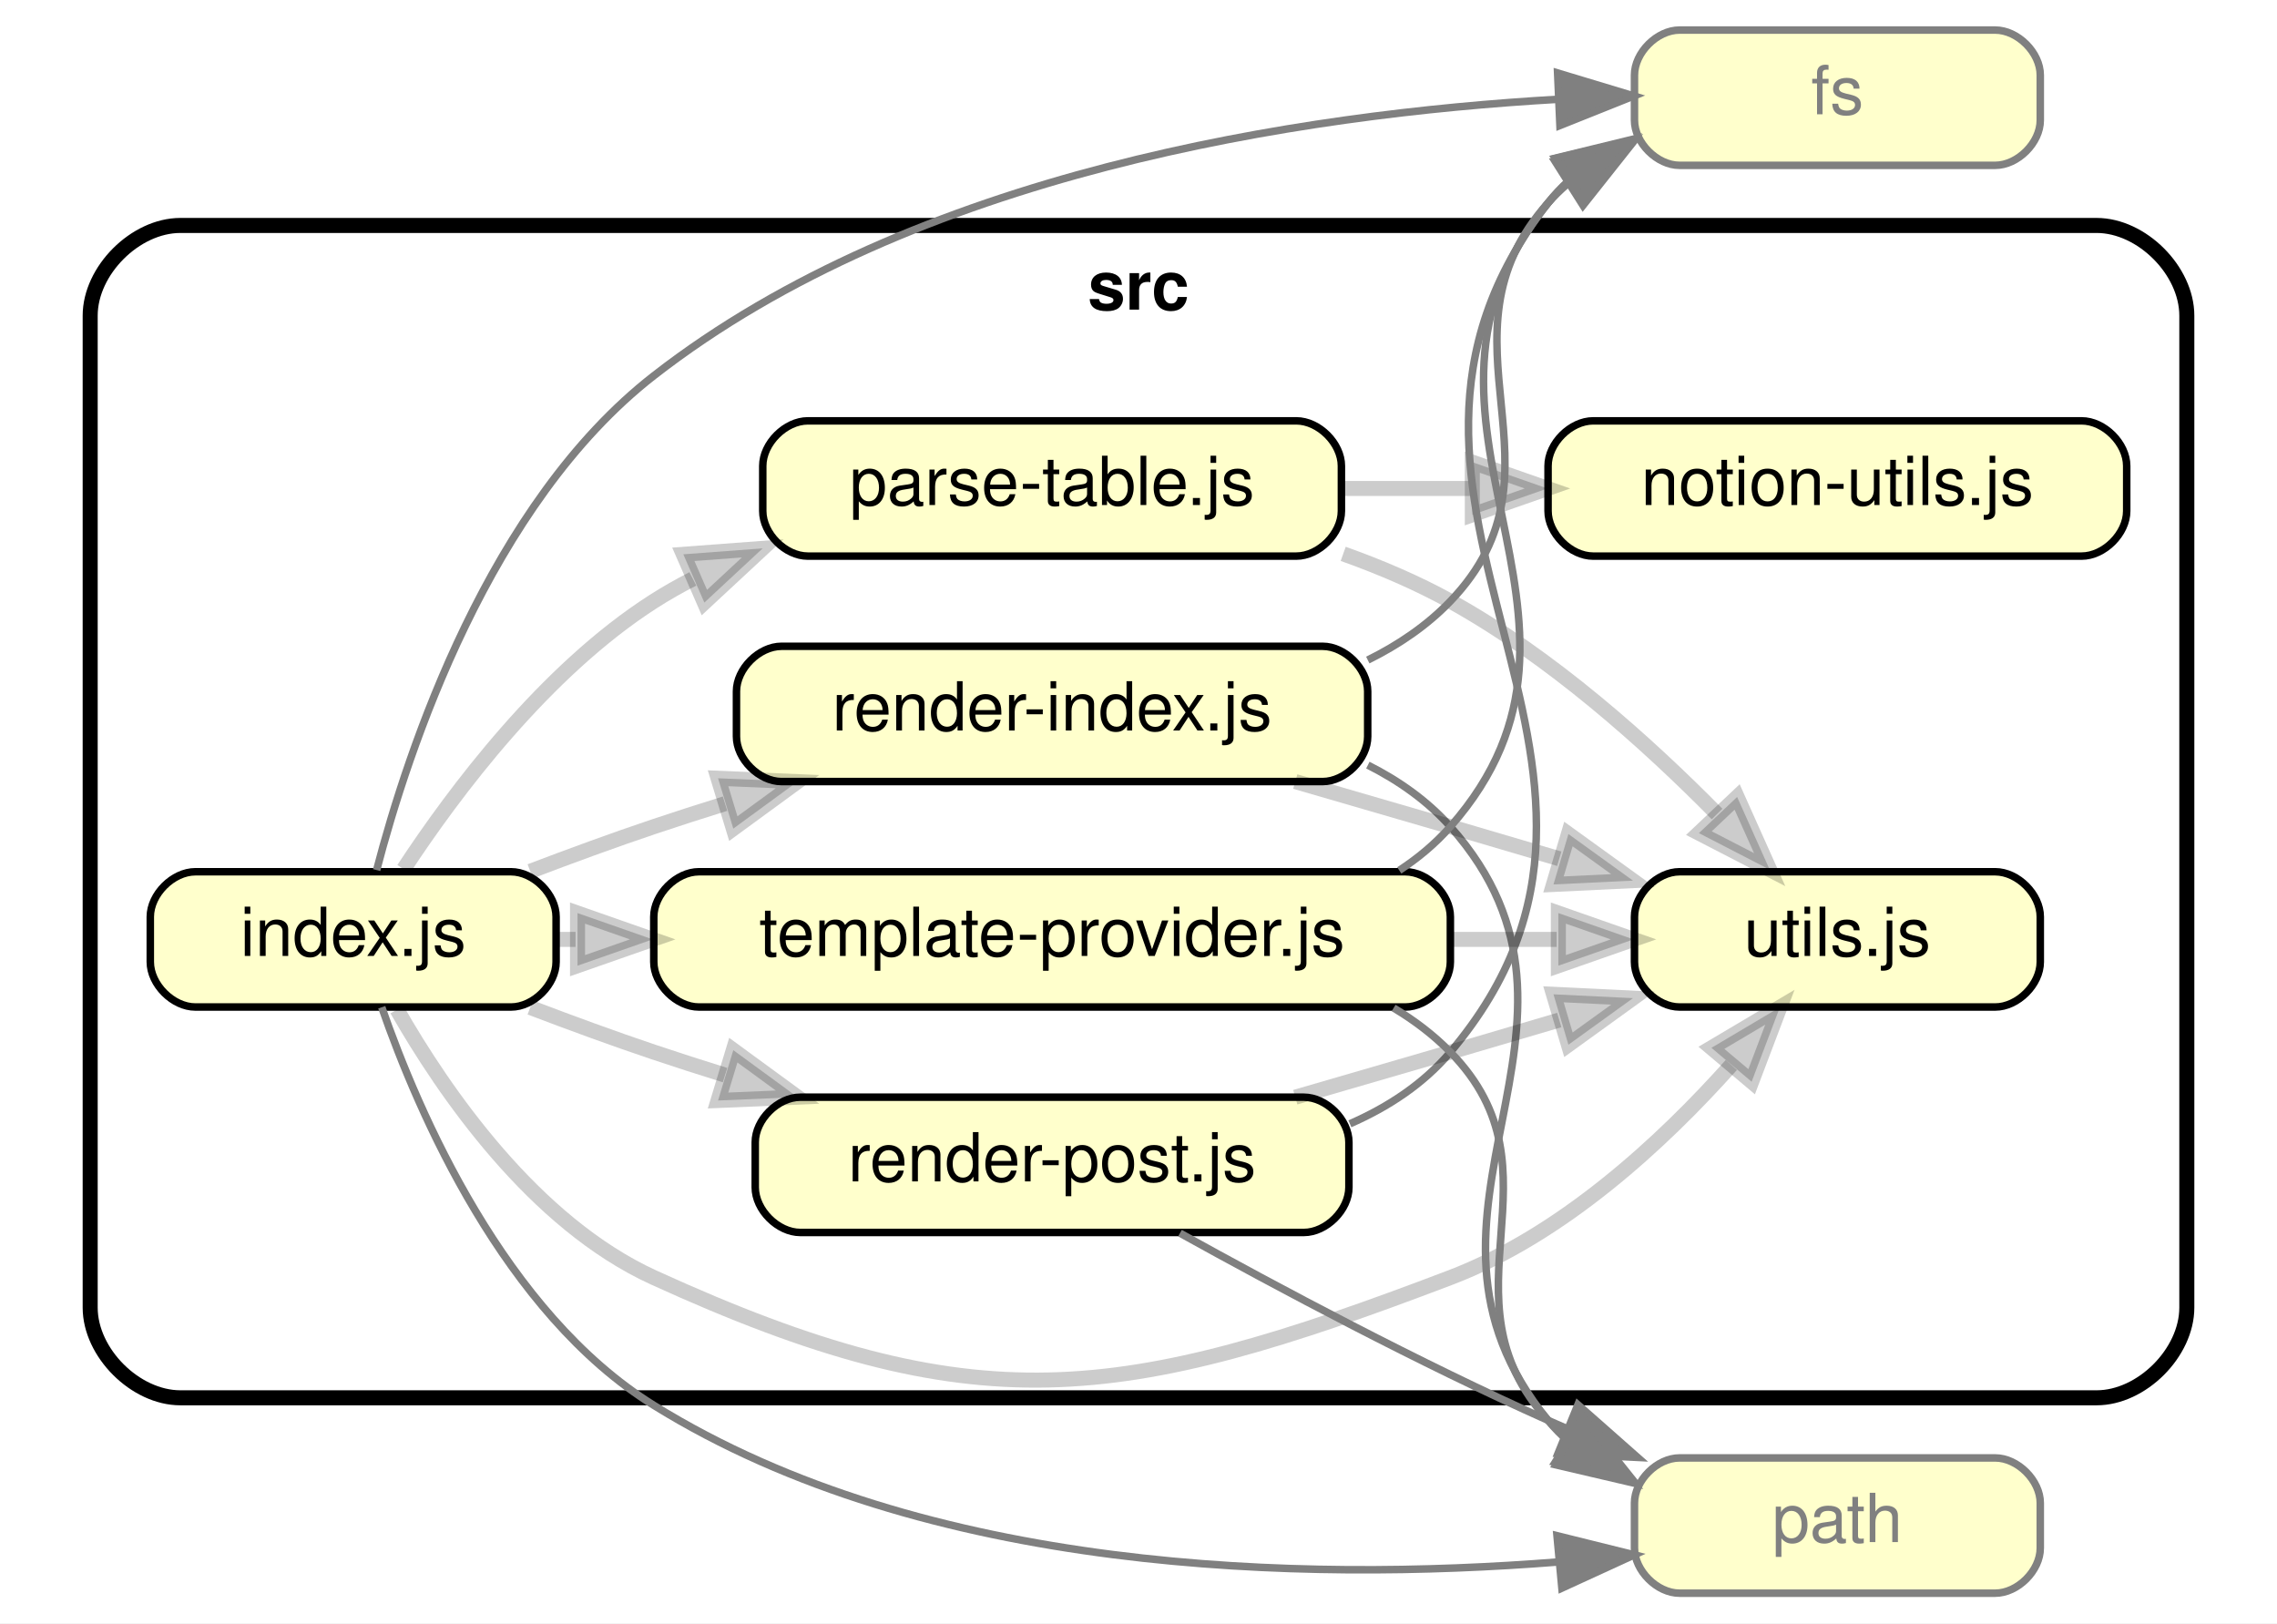
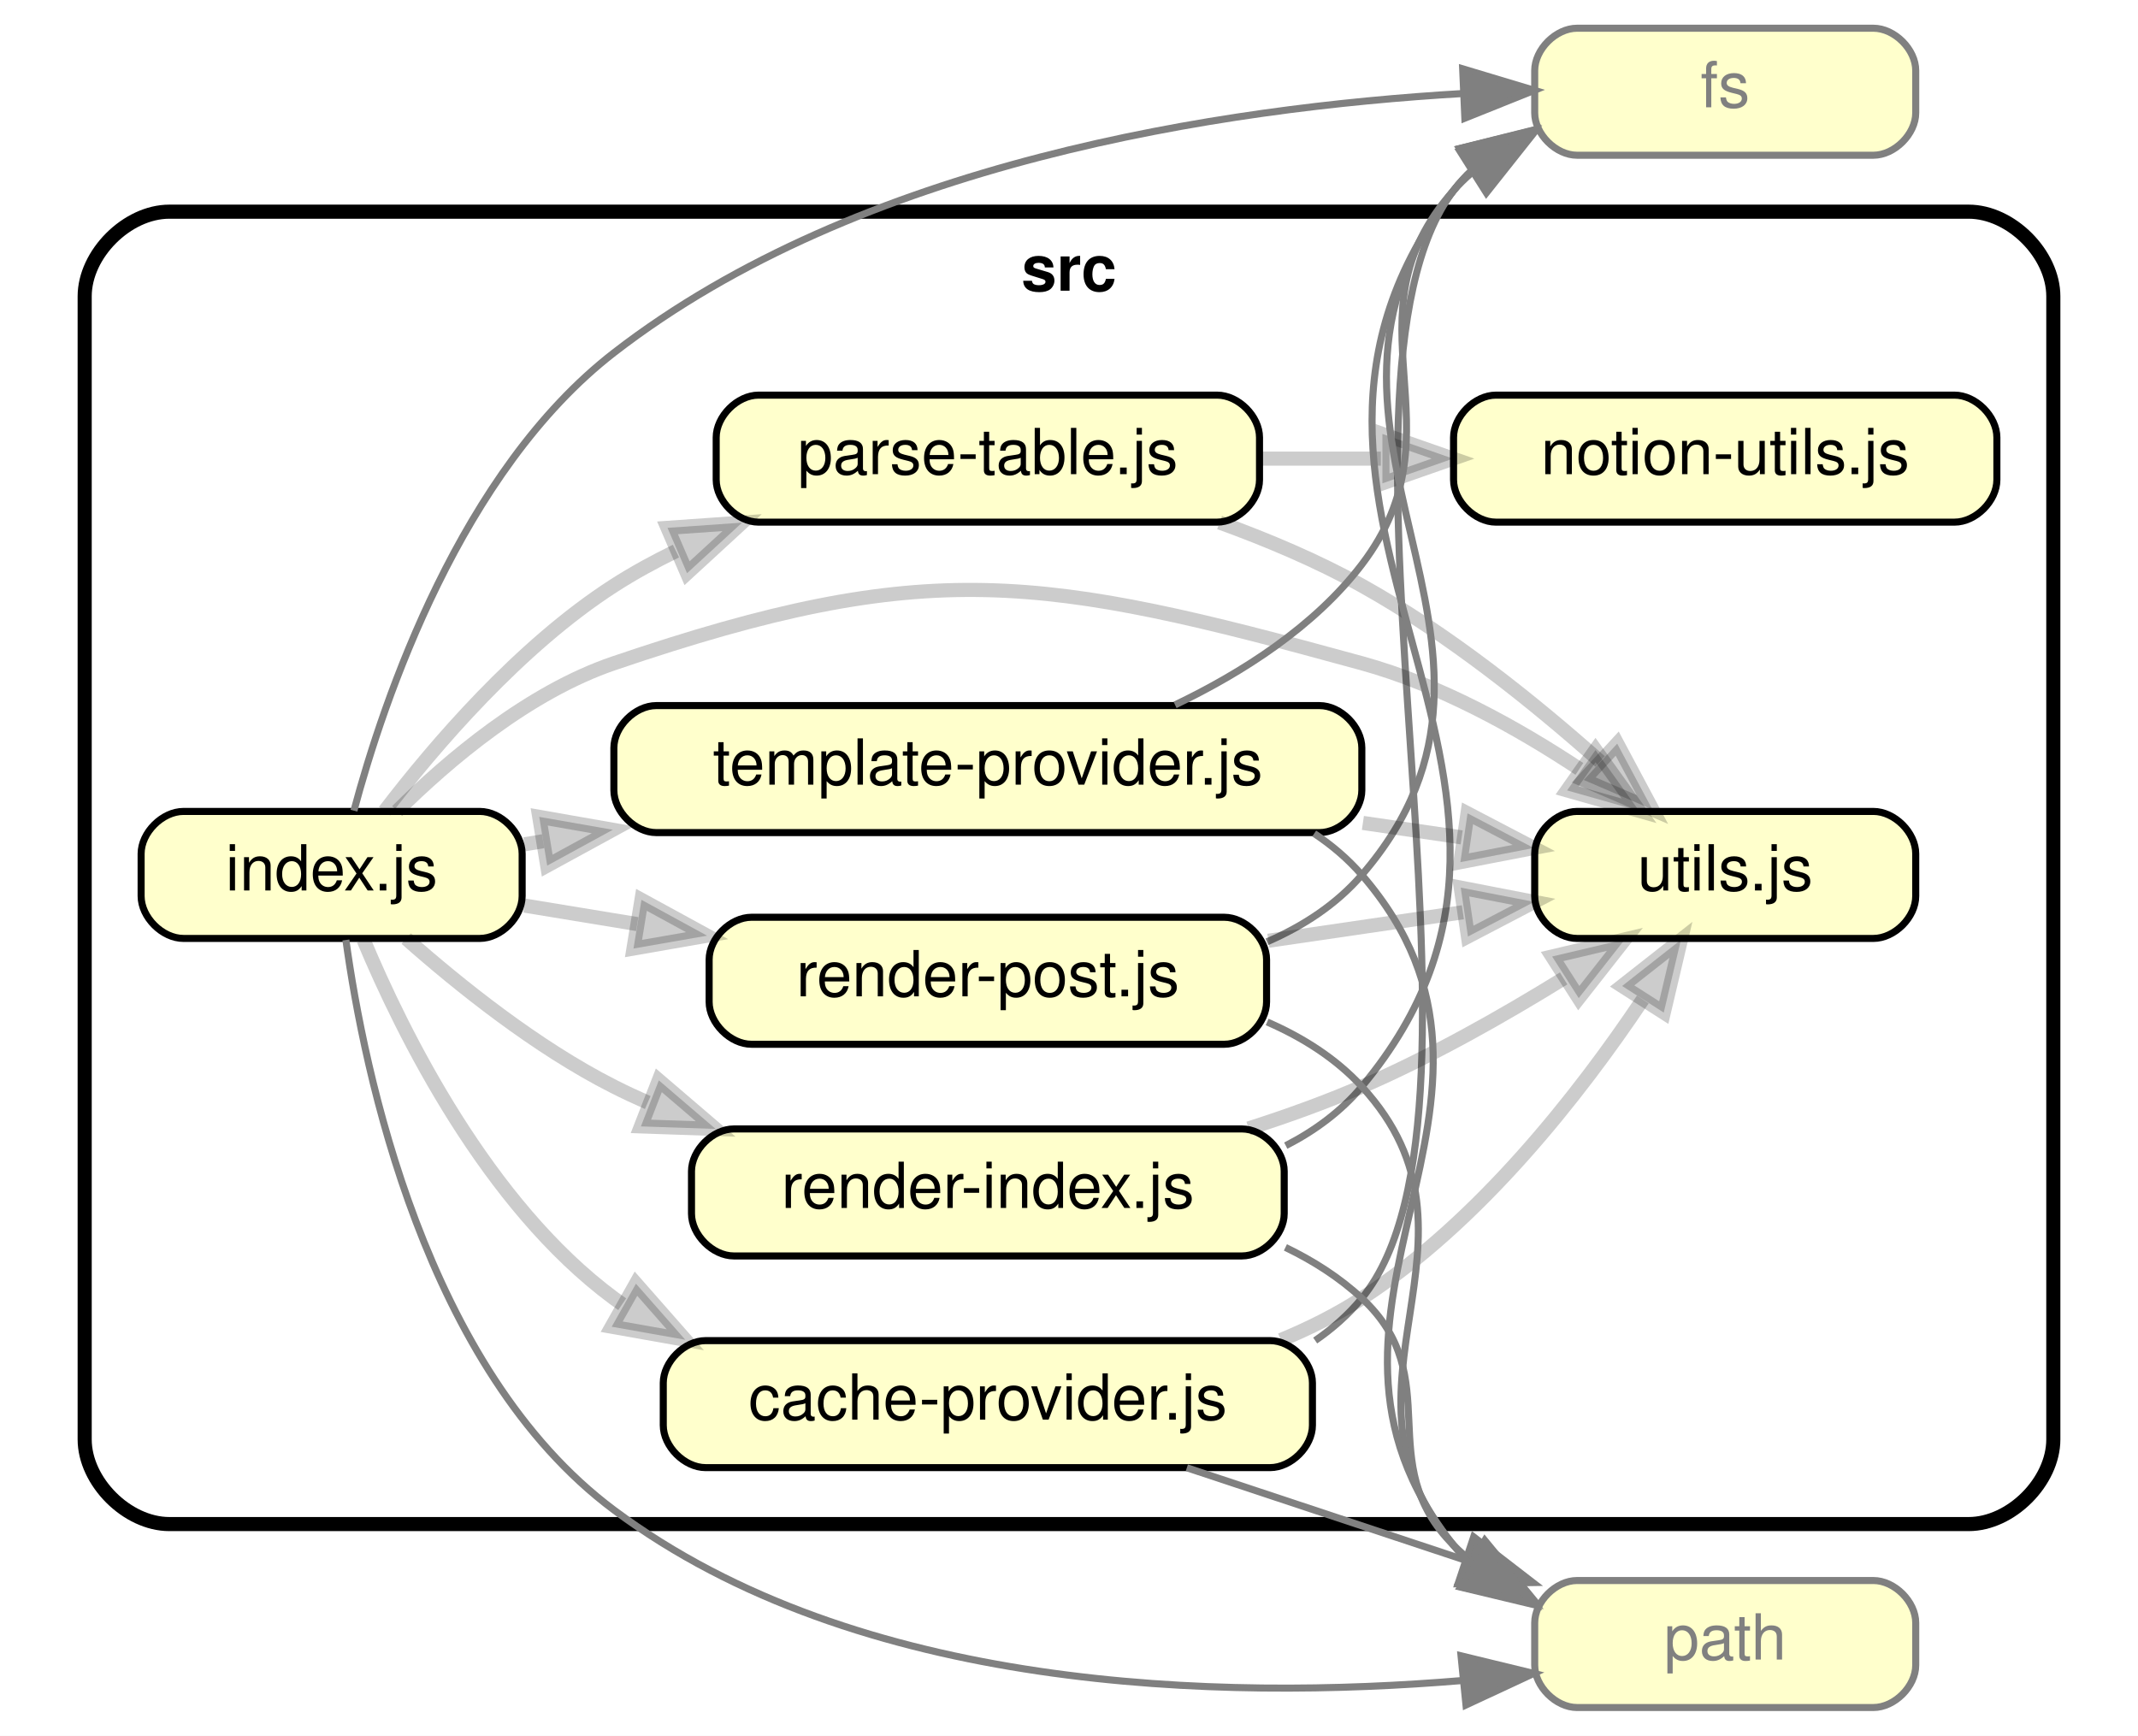
- <svg xmlns="http://www.w3.org/2000/svg" xmlns:xlink="http://www.w3.org/1999/xlink" width="303pt" height="216pt" viewBox="0.00 0.00 303.00 216.00">
-   <g id="graph0" class="graph" transform="scale(1 1) rotate(0) translate(4 212)">
-     <polygon fill="white" stroke="transparent" points="-4,4 -4,-212 299,-212 299,4 -4,4" />
+ <svg xmlns="http://www.w3.org/2000/svg" xmlns:xlink="http://www.w3.org/1999/xlink" width="303pt" height="246pt" viewBox="0.00 0.00 303.00 246.00">
+   <g id="graph0" class="graph" transform="scale(1 1) rotate(0) translate(4 242)">
+     <polygon fill="white" stroke="transparent" points="-4,4 -4,-242 299,-242 299,4 -4,4" />
    <g id="clust1" class="cluster">
-       <path fill="#ffffff" stroke="black" stroke-width="2" d="M20,-26C20,-26 275,-26 275,-26 281,-26 287,-32 287,-38 287,-38 287,-170 287,-170 287,-176 281,-182 275,-182 275,-182 20,-182 20,-182 14,-182 8,-176 8,-170 8,-170 8,-38 8,-38 8,-32 14,-26 20,-26" />
-       <text text-anchor="middle" x="147.5" y="-170.8" font-family="Helvetica,sans-Serif" font-weight="bold" font-size="9.00">src</text>
+       <path fill="#ffffff" stroke="black" stroke-width="2" d="M20,-26C20,-26 275,-26 275,-26 281,-26 287,-32 287,-38 287,-38 287,-200 287,-200 287,-206 281,-212 275,-212 275,-212 20,-212 20,-212 14,-212 8,-206 8,-200 8,-200 8,-38 8,-38 8,-32 14,-26 20,-26" />
+       <text text-anchor="middle" x="147.5" y="-200.8" font-family="Helvetica,sans-Serif" font-weight="bold" font-size="9.00">src</text>
    </g>
    <g id="node1" class="node">
-       <path fill="#ffffcc" stroke="grey" d="M261.5,-208C261.5,-208 219.5,-208 219.5,-208 216.5,-208 213.5,-205 213.5,-202 213.5,-202 213.5,-196 213.5,-196 213.5,-193 216.5,-190 219.5,-190 219.5,-190 261.5,-190 261.5,-190 264.5,-190 267.5,-193 267.5,-196 267.5,-196 267.5,-202 267.5,-202 267.5,-205 264.5,-208 261.5,-208" />
-       <text text-anchor="middle" x="240.5" y="-196.8" font-family="Helvetica,sans-Serif" font-size="9.00" fill="grey">fs</text>
+       <path fill="#ffffcc" stroke="grey" d="M261.5,-238C261.5,-238 219.5,-238 219.5,-238 216.5,-238 213.5,-235 213.5,-232 213.5,-232 213.5,-226 213.5,-226 213.5,-223 216.5,-220 219.5,-220 219.5,-220 261.5,-220 261.5,-220 264.5,-220 267.5,-223 267.5,-226 267.5,-226 267.5,-232 267.5,-232 267.5,-235 264.5,-238 261.5,-238" />
+       <text text-anchor="middle" x="240.5" y="-226.8" font-family="Helvetica,sans-Serif" font-size="9.00" fill="grey">fs</text>
    </g>
    <g id="node2" class="node">
      <path fill="#ffffcc" stroke="grey" d="M261.5,-18C261.5,-18 219.5,-18 219.5,-18 216.5,-18 213.5,-15 213.5,-12 213.5,-12 213.5,-6 213.5,-6 213.5,-3 216.5,0 219.5,0 219.5,0 261.5,0 261.5,0 264.5,0 267.5,-3 267.5,-6 267.5,-6 267.5,-12 267.5,-12 267.5,-15 264.5,-18 261.5,-18" />
      <text text-anchor="middle" x="240.5" y="-6.8" font-family="Helvetica,sans-Serif" font-size="9.00" fill="grey">path</text>
    </g>
    <g id="node3" class="node">
      <g id="a_node3">
+         <a xlink:href="https://github.com/dragonman225/notablog/tree/master/src/cache-provider.js" xlink:title="cache-provider.js">
+           <path fill="#ffffcc" stroke="black" d="M176,-52C176,-52 96,-52 96,-52 93,-52 90,-49 90,-46 90,-46 90,-40 90,-40 90,-37 93,-34 96,-34 96,-34 176,-34 176,-34 179,-34 182,-37 182,-40 182,-40 182,-46 182,-46 182,-49 179,-52 176,-52" />
+           <text text-anchor="middle" x="136" y="-40.8" font-family="Helvetica,sans-Serif" font-size="9.00">cache-provider.js</text>
+         </a>
+       </g>
+     </g>
+     <g id="edge2" class="edge">
+       <path fill="none" stroke="grey" d="M182.39,-52.01C184.85,-53.7 187.09,-55.67 189,-58 211.18,-85.08 180.87,-187.09 202,-215 202.8,-216.06 203.69,-217.04 204.66,-217.94" />
+       <polygon fill="grey" stroke="grey" points="202.87,-220.96 213.15,-223.53 206.72,-215.11 202.87,-220.96" />
+     </g>
+     <g id="edge3" class="edge">
+       <path fill="none" stroke="grey" d="M164.2,-33.98C176.3,-29.96 190.71,-25.18 203.67,-20.88" />
+       <polygon fill="grey" stroke="grey" points="204.85,-24.18 213.24,-17.71 202.64,-17.54 204.85,-24.18" />
+     </g>
+     <g id="node10" class="node">
+       <g id="a_node10">
+         <a xlink:href="https://github.com/dragonman225/notablog/tree/master/src/utils.js" xlink:title="utils.js">
+           <path fill="#ffffcc" stroke="black" d="M261.5,-127C261.5,-127 219.5,-127 219.5,-127 216.5,-127 213.5,-124 213.5,-121 213.5,-121 213.5,-115 213.5,-115 213.5,-112 216.5,-109 219.5,-109 219.5,-109 261.5,-109 261.5,-109 264.5,-109 267.5,-112 267.5,-115 267.5,-115 267.5,-121 267.5,-121 267.5,-124 264.5,-127 261.5,-127" />
+           <text text-anchor="middle" x="240.5" y="-115.8" font-family="Helvetica,sans-Serif" font-size="9.00">utils.js</text>
+         </a>
+       </g>
+     </g>
+     <g id="edge1" class="edge">
+       <path fill="none" stroke="#000000" stroke-width="2" stroke-opacity="0.2" d="M177.52,-52.08C181.55,-53.74 185.45,-55.7 189,-58 205.7,-68.85 219.8,-86.88 228.82,-100.35" />
+       <polygon fill="#000000" fill-opacity="0.2" stroke="#000000" stroke-width="2" stroke-opacity="0.2" points="225.89,-102.26 234.22,-108.8 231.79,-98.49 225.89,-102.26" />
+     </g>
+     <g id="node4" class="node">
+       <g id="a_node4">
        <a xlink:href="https://github.com/dragonman225/notablog/tree/master/src/index.js" xlink:title="index.js">
-           <path fill="#ffffcc" stroke="black" d="M64,-96C64,-96 22,-96 22,-96 19,-96 16,-93 16,-90 16,-90 16,-84 16,-84 16,-81 19,-78 22,-78 22,-78 64,-78 64,-78 67,-78 70,-81 70,-84 70,-84 70,-90 70,-90 70,-93 67,-96 64,-96" />
-           <text text-anchor="middle" x="43" y="-84.8" font-family="Helvetica,sans-Serif" font-size="9.00">index.js</text>
+           <path fill="#ffffcc" stroke="black" d="M64,-127C64,-127 22,-127 22,-127 19,-127 16,-124 16,-121 16,-121 16,-115 16,-115 16,-112 19,-109 22,-109 22,-109 64,-109 64,-109 67,-109 70,-112 70,-115 70,-115 70,-121 70,-121 70,-124 67,-127 64,-127" />
+           <text text-anchor="middle" x="43" y="-115.8" font-family="Helvetica,sans-Serif" font-size="9.00">index.js</text>
+         </a>
+       </g>
+     </g>
+     <g id="edge10" class="edge">
+       <path fill="none" stroke="grey" d="M46.16,-127.1C50.38,-142.87 61.3,-175.19 83,-192 117.81,-218.96 169.11,-226.74 203.39,-228.75" />
+       <polygon fill="grey" stroke="grey" points="203.29,-232.25 213.44,-229.2 203.6,-225.25 203.29,-232.25" />
+     </g>
+     <g id="edge11" class="edge">
+       <path fill="none" stroke="grey" d="M45.02,-108.78C47.6,-90.12 56.26,-47.97 83,-28 117.58,-2.18 168.94,-0.96 203.29,-3.83" />
+       <polygon fill="grey" stroke="grey" points="203.06,-7.33 213.36,-4.83 203.76,-0.36 203.06,-7.33" />
+     </g>
+     <g id="edge4" class="edge">
+       <path fill="none" stroke="#000000" stroke-width="2" stroke-opacity="0.2" d="M47.52,-108.8C53.05,-95.57 65.03,-71.31 83,-58 83.39,-57.71 83.78,-57.43 84.18,-57.16" />
+       <polygon fill="#000000" fill-opacity="0.2" stroke="#000000" stroke-width="2" stroke-opacity="0.2" points="86.13,-60.07 93.12,-52.12 82.69,-53.97 86.13,-60.07" />
+     </g>
+     <g id="node6" class="node">
+       <g id="a_node6">
+         <a xlink:href="https://github.com/dragonman225/notablog/tree/master/src/parse-table.js" xlink:title="parse-table.js">
+           <path fill="#ffffcc" stroke="black" d="M168.5,-186C168.5,-186 103.5,-186 103.5,-186 100.5,-186 97.5,-183 97.5,-180 97.5,-180 97.5,-174 97.5,-174 97.5,-171 100.5,-168 103.5,-168 103.5,-168 168.5,-168 168.5,-168 171.5,-168 174.5,-171 174.5,-174 174.5,-174 174.5,-180 174.5,-180 174.5,-183 171.5,-186 168.5,-186" />
+           <text text-anchor="middle" x="136" y="-174.8" font-family="Helvetica,sans-Serif" font-size="9.00">parse-table.js</text>
+         </a>
+       </g>
+     </g>
+     <g id="edge5" class="edge">
+       <path fill="none" stroke="#000000" stroke-width="2" stroke-opacity="0.2" d="M50.5,-127.04C57.55,-136.26 69.62,-150.39 83,-159 85.77,-160.78 88.74,-162.41 91.8,-163.9" />
+       <polygon fill="#000000" fill-opacity="0.2" stroke="#000000" stroke-width="2" stroke-opacity="0.2" points="90.6,-167.19 101.17,-167.93 93.37,-160.76 90.6,-167.19" />
+     </g>
+     <g id="node7" class="node">
+       <g id="a_node7">
+         <a xlink:href="https://github.com/dragonman225/notablog/tree/master/src/render-index.js" xlink:title="render-index.js">
+           <path fill="#ffffcc" stroke="black" d="M172,-82C172,-82 100,-82 100,-82 97,-82 94,-79 94,-76 94,-76 94,-70 94,-70 94,-67 97,-64 100,-64 100,-64 172,-64 172,-64 175,-64 178,-67 178,-70 178,-70 178,-76 178,-76 178,-79 175,-82 172,-82" />
+           <text text-anchor="middle" x="136" y="-70.8" font-family="Helvetica,sans-Serif" font-size="9.00">render-index.js</text>
        </a>
      </g>
    </g>
    <g id="edge6" class="edge">
-       <path fill="none" stroke="grey" d="M46.12,-96.22C50.29,-112.2 61.12,-144.96 83,-162 117.73,-189.05 169.06,-196.82 203.35,-198.79" />
-       <polygon fill="grey" stroke="grey" points="203.27,-202.29 213.41,-199.23 203.58,-195.3 203.27,-202.29" />
+       <path fill="none" stroke="#000000" stroke-width="2" stroke-opacity="0.2" d="M53.56,-108.99C61.06,-102.35 72.02,-93.55 83,-88 84.56,-87.21 86.16,-86.46 87.8,-85.74" />
+       <polygon fill="#000000" fill-opacity="0.2" stroke="#000000" stroke-width="2" stroke-opacity="0.2" points="89.37,-88.89 97.42,-82 86.83,-82.36 89.37,-88.89" />
    </g>
-     <g id="edge7" class="edge">
-       <path fill="none" stroke="grey" d="M46.8,-77.97C51.67,-63.97 63.12,-37.34 83,-25 119.22,-2.51 169.46,-1.5 203.15,-4.14" />
-       <polygon fill="grey" stroke="grey" points="203.19,-7.65 213.47,-5.1 203.84,-0.68 203.19,-7.65" />
-     </g>
-     <g id="node5" class="node">
-       <g id="a_node5">
-         <a xlink:href="https://github.com/dragonman225/notablog/tree/master/src/parse-table.js" xlink:title="parse-table.js">
-           <path fill="#ffffcc" stroke="black" d="M168.5,-156C168.5,-156 103.5,-156 103.5,-156 100.5,-156 97.5,-153 97.5,-150 97.5,-150 97.5,-144 97.5,-144 97.5,-141 100.5,-138 103.5,-138 103.5,-138 168.5,-138 168.5,-138 171.5,-138 174.5,-141 174.5,-144 174.5,-144 174.5,-150 174.5,-150 174.5,-153 171.5,-156 168.5,-156" />
-           <text text-anchor="middle" x="136" y="-144.8" font-family="Helvetica,sans-Serif" font-size="9.00">parse-table.js</text>
+     <g id="node8" class="node">
+       <g id="a_node8">
+         <a xlink:href="https://github.com/dragonman225/notablog/tree/master/src/render-post.js" xlink:title="render-post.js">
+           <path fill="#ffffcc" stroke="black" d="M169.5,-112C169.5,-112 102.5,-112 102.5,-112 99.5,-112 96.5,-109 96.5,-106 96.5,-106 96.5,-100 96.5,-100 96.5,-97 99.5,-94 102.5,-94 102.5,-94 169.5,-94 169.5,-94 172.5,-94 175.5,-97 175.5,-100 175.5,-100 175.5,-106 175.5,-106 175.5,-109 172.5,-112 169.5,-112" />
+           <text text-anchor="middle" x="136" y="-100.8" font-family="Helvetica,sans-Serif" font-size="9.00">render-post.js</text>
        </a>
      </g>
    </g>
-     <g id="edge1" class="edge">
-       <path fill="none" stroke="#000000" stroke-width="2" stroke-opacity="0.2" d="M49.71,-96.35C56.43,-106.58 68.54,-122.76 83,-132 84.66,-133.06 86.4,-134.05 88.2,-134.97" />
-       <polygon fill="#000000" fill-opacity="0.2" stroke="#000000" stroke-width="2" stroke-opacity="0.2" points="86.93,-138.24 97.49,-139.03 89.73,-131.82 86.93,-138.24" />
-     </g>
-     <g id="node6" class="node">
-       <g id="a_node6">
-         <a xlink:href="https://github.com/dragonman225/notablog/tree/master/src/render-index.js" xlink:title="render-index.js">
-           <path fill="#ffffcc" stroke="black" d="M172,-126C172,-126 100,-126 100,-126 97,-126 94,-123 94,-120 94,-120 94,-114 94,-114 94,-111 97,-108 100,-108 100,-108 172,-108 172,-108 175,-108 178,-111 178,-114 178,-114 178,-120 178,-120 178,-123 175,-126 172,-126" />
-           <text text-anchor="middle" x="136" y="-114.8" font-family="Helvetica,sans-Serif" font-size="9.00">render-index.js</text>
-         </a>
-       </g>
-     </g>
-     <g id="edge2" class="edge">
-       <path fill="none" stroke="#000000" stroke-width="2" stroke-opacity="0.2" d="M66.56,-96.06C71.92,-98.1 77.64,-100.2 83,-102 86.07,-103.03 89.26,-104.06 92.48,-105.06" />
-       <polygon fill="#000000" fill-opacity="0.2" stroke="#000000" stroke-width="2" stroke-opacity="0.2" points="91.55,-108.44 102.13,-107.99 93.58,-101.74 91.55,-108.44" />
-     </g>
-     <g id="node7" class="node">
-       <g id="a_node7">
-         <a xlink:href="https://github.com/dragonman225/notablog/tree/master/src/render-post.js" xlink:title="render-post.js">
-           <path fill="#ffffcc" stroke="black" d="M169.5,-66C169.5,-66 102.5,-66 102.5,-66 99.5,-66 96.5,-63 96.5,-60 96.5,-60 96.5,-54 96.5,-54 96.5,-51 99.5,-48 102.5,-48 102.5,-48 169.5,-48 169.5,-48 172.5,-48 175.5,-51 175.5,-54 175.5,-54 175.5,-60 175.5,-60 175.5,-63 172.5,-66 169.5,-66" />
-           <text text-anchor="middle" x="136" y="-54.8" font-family="Helvetica,sans-Serif" font-size="9.00">render-post.js</text>
-         </a>
-       </g>
-     </g>
-     <g id="edge3" class="edge">
-       <path fill="none" stroke="#000000" stroke-width="2" stroke-opacity="0.2" d="M66.56,-77.94C71.92,-75.9 77.64,-73.8 83,-72 86.07,-70.97 89.26,-69.94 92.48,-68.94" />
-       <polygon fill="#000000" fill-opacity="0.2" stroke="#000000" stroke-width="2" stroke-opacity="0.2" points="93.58,-72.26 102.13,-66.01 91.55,-65.56 93.58,-72.26" />
-     </g>
-     <g id="node8" class="node">
-       <g id="a_node8">
-         <a xlink:href="https://github.com/dragonman225/notablog/tree/master/src/template-provider.js" xlink:title="template-provider.js">
-           <path fill="#ffffcc" stroke="black" d="M183,-96C183,-96 89,-96 89,-96 86,-96 83,-93 83,-90 83,-90 83,-84 83,-84 83,-81 86,-78 89,-78 89,-78 183,-78 183,-78 186,-78 189,-81 189,-84 189,-84 189,-90 189,-90 189,-93 186,-96 183,-96" />
-           <text text-anchor="middle" x="136" y="-84.8" font-family="Helvetica,sans-Serif" font-size="9.00">template-provider.js</text>
-         </a>
-       </g>
-     </g>
-     <g id="edge4" class="edge">
-       <path fill="none" stroke="#000000" stroke-width="2" stroke-opacity="0.2" d="M70.32,-87C71.07,-87 71.83,-87 72.59,-87" />
-       <polygon fill="#000000" fill-opacity="0.2" stroke="#000000" stroke-width="2" stroke-opacity="0.2" points="72.85,-90.5 82.85,-87 72.85,-83.5 72.85,-90.5" />
+     <g id="edge7" class="edge">
+       <path fill="none" stroke="#000000" stroke-width="2" stroke-opacity="0.2" d="M70.32,-113.66C75.37,-112.83 80.81,-111.93 86.31,-111.03" />
+       <polygon fill="#000000" fill-opacity="0.2" stroke="#000000" stroke-width="2" stroke-opacity="0.2" points="86.91,-114.47 96.21,-109.39 85.78,-107.57 86.91,-114.47" />
    </g>
    <g id="node9" class="node">
      <g id="a_node9">
-         <a xlink:href="https://github.com/dragonman225/notablog/tree/master/src/utils.js" xlink:title="utils.js">
-           <path fill="#ffffcc" stroke="black" d="M261.5,-96C261.5,-96 219.5,-96 219.5,-96 216.5,-96 213.5,-93 213.5,-90 213.5,-90 213.5,-84 213.5,-84 213.5,-81 216.5,-78 219.5,-78 219.5,-78 261.5,-78 261.5,-78 264.5,-78 267.5,-81 267.5,-84 267.5,-84 267.5,-90 267.5,-90 267.5,-93 264.5,-96 261.5,-96" />
-           <text text-anchor="middle" x="240.5" y="-84.8" font-family="Helvetica,sans-Serif" font-size="9.00">utils.js</text>
-         </a>
-       </g>
-     </g>
-     <g id="edge5" class="edge">
-       <path fill="none" stroke="#000000" stroke-width="2" stroke-opacity="0.2" d="M48.83,-77.65C55.06,-66.75 67.01,-49.3 83,-42 125.85,-22.43 144.97,-25.23 189,-42 203.89,-47.67 217.19,-59.98 226.39,-70.29" />
-       <polygon fill="#000000" fill-opacity="0.2" stroke="#000000" stroke-width="2" stroke-opacity="0.2" points="223.74,-72.57 232.85,-77.97 229.09,-68.06 223.74,-72.57" />
-     </g>
-     <g id="node4" class="node">
-       <g id="a_node4">
-         <a xlink:href="https://github.com/dragonman225/notablog/tree/master/src/notion-utils.js" xlink:title="notion-utils.js">
-           <path fill="#ffffcc" stroke="black" d="M273,-156C273,-156 208,-156 208,-156 205,-156 202,-153 202,-150 202,-150 202,-144 202,-144 202,-141 205,-138 208,-138 208,-138 273,-138 273,-138 276,-138 279,-141 279,-144 279,-144 279,-150 279,-150 279,-153 276,-156 273,-156" />
-           <text text-anchor="middle" x="240.5" y="-144.8" font-family="Helvetica,sans-Serif" font-size="9.00">notion-utils.js</text>
+         <a xlink:href="https://github.com/dragonman225/notablog/tree/master/src/template-provider.js" xlink:title="template-provider.js">
+           <path fill="#ffffcc" stroke="black" d="M183,-142C183,-142 89,-142 89,-142 86,-142 83,-139 83,-136 83,-136 83,-130 83,-130 83,-127 86,-124 89,-124 89,-124 183,-124 183,-124 186,-124 189,-127 189,-130 189,-130 189,-136 189,-136 189,-139 186,-142 183,-142" />
+           <text text-anchor="middle" x="136" y="-130.8" font-family="Helvetica,sans-Serif" font-size="9.00">template-provider.js</text>
        </a>
      </g>
    </g>
    <g id="edge8" class="edge">
-       <path fill="none" stroke="#000000" stroke-width="2" stroke-opacity="0.2" d="M174.59,-147C180.16,-147 185.96,-147 191.7,-147" />
-       <polygon fill="#000000" fill-opacity="0.2" stroke="#000000" stroke-width="2" stroke-opacity="0.2" points="191.92,-150.5 201.92,-147 191.92,-143.5 191.92,-150.5" />
+       <path fill="none" stroke="#000000" stroke-width="2" stroke-opacity="0.2" d="M70.32,-122.34C71.19,-122.48 72.08,-122.63 72.97,-122.78" />
+       <polygon fill="#000000" fill-opacity="0.2" stroke="#000000" stroke-width="2" stroke-opacity="0.2" points="72.42,-126.23 82.85,-124.4 73.55,-119.32 72.42,-126.23" />
    </g>
    <g id="edge9" class="edge">
-       <path fill="none" stroke="#000000" stroke-width="2" stroke-opacity="0.2" d="M174.74,-138.3C179.68,-136.54 184.56,-134.45 189,-132 202.33,-124.64 215.12,-113.19 224.49,-103.68" />
-       <polygon fill="#000000" fill-opacity="0.2" stroke="#000000" stroke-width="2" stroke-opacity="0.2" points="227.16,-105.95 231.49,-96.28 222.07,-101.14 227.16,-105.95" />
+       <path fill="none" stroke="#000000" stroke-width="2" stroke-opacity="0.2" d="M52.28,-127.05C59.56,-134.28 70.87,-143.87 83,-148 127.6,-163.17 143.57,-160.48 189,-148 199.95,-144.99 210.92,-138.93 219.83,-133.03" />
+       <polygon fill="#000000" fill-opacity="0.2" stroke="#000000" stroke-width="2" stroke-opacity="0.2" points="222.12,-135.7 228.28,-127.09 218.09,-129.98 222.12,-135.7" />
    </g>
-     <g id="edge11" class="edge">
-       <path fill="none" stroke="grey" d="M178.01,-124.17C182.1,-126.19 185.88,-128.75 189,-132 205.8,-149.49 185.88,-166.88 202,-185 202.76,-185.86 203.58,-186.66 204.45,-187.42" />
-       <polygon fill="grey" stroke="grey" points="202.91,-190.58 213.23,-192.97 206.65,-184.67 202.91,-190.58" />
+     <g id="node5" class="node">
+       <g id="a_node5">
+         <a xlink:href="https://github.com/dragonman225/notablog/tree/master/src/notion-utils.js" xlink:title="notion-utils.js">
+           <path fill="#ffffcc" stroke="black" d="M273,-186C273,-186 208,-186 208,-186 205,-186 202,-183 202,-180 202,-180 202,-174 202,-174 202,-171 205,-168 208,-168 208,-168 273,-168 273,-168 276,-168 279,-171 279,-174 279,-174 279,-180 279,-180 279,-183 276,-186 273,-186" />
+           <text text-anchor="middle" x="240.5" y="-174.8" font-family="Helvetica,sans-Serif" font-size="9.00">notion-utils.js</text>
+         </a>
+       </g>
    </g>
    <g id="edge12" class="edge">
-       <path fill="none" stroke="grey" d="M178.02,-110.19C182.15,-108.11 185.94,-105.44 189,-102 212.64,-75.4 179.4,-50.48 202,-23 202.84,-21.97 203.77,-21.02 204.77,-20.14" />
-       <polygon fill="grey" stroke="grey" points="206.83,-22.98 213.39,-14.66 203.07,-17.07 206.83,-22.98" />
+       <path fill="none" stroke="#000000" stroke-width="2" stroke-opacity="0.2" d="M174.59,-177C180.16,-177 185.96,-177 191.7,-177" />
+       <polygon fill="#000000" fill-opacity="0.2" stroke="#000000" stroke-width="2" stroke-opacity="0.2" points="191.92,-180.5 201.92,-177 191.92,-173.5 191.92,-180.5" />
    </g>
-     <g id="edge10" class="edge">
-       <path fill="none" stroke="#000000" stroke-width="2" stroke-opacity="0.2" d="M168.36,-108C175.17,-106.03 182.33,-103.95 189,-102 193.69,-100.63 198.62,-99.17 203.49,-97.73" />
-       <polygon fill="#000000" fill-opacity="0.2" stroke="#000000" stroke-width="2" stroke-opacity="0.2" points="204.71,-101.02 213.3,-94.82 202.72,-94.31 204.71,-101.02" />
+     <g id="edge13" class="edge">
+       <path fill="none" stroke="#000000" stroke-width="2" stroke-opacity="0.2" d="M168.84,-167.95C175.68,-165.47 182.74,-162.48 189,-159 201.21,-152.21 213.42,-142.4 222.77,-134.08" />
+       <polygon fill="#000000" fill-opacity="0.2" stroke="#000000" stroke-width="2" stroke-opacity="0.2" points="225.19,-136.61 230.18,-127.27 220.45,-131.46 225.19,-136.61" />
+     </g>
+     <g id="edge15" class="edge">
+       <path fill="none" stroke="grey" d="M178.22,-79.63C182.32,-81.74 186.05,-84.47 189,-88 225.38,-131.54 167.31,-170.1 202,-215 202.81,-216.05 203.71,-217.02 204.68,-217.92" />
+       <polygon fill="grey" stroke="grey" points="202.92,-220.95 213.21,-223.49 206.75,-215.09 202.92,-220.95" />
+     </g>
+     <g id="edge16" class="edge">
+       <path fill="none" stroke="grey" d="M178.17,-65.21C182.12,-63.31 185.83,-60.94 189,-58 201.16,-46.71 190.28,-34.74 202,-23 202.79,-22.21 203.62,-21.47 204.49,-20.77" />
+       <polygon fill="grey" stroke="grey" points="206.43,-23.68 213.16,-15.5 202.8,-17.7 206.43,-23.68" />
    </g>
    <g id="edge14" class="edge">
-       <path fill="none" stroke="grey" d="M175.63,-62.46C180.73,-64.69 185.42,-67.77 189,-72 221.65,-110.59 170.84,-145.19 202,-185 202.82,-186.05 203.73,-187.02 204.7,-187.91" />
-       <polygon fill="grey" stroke="grey" points="202.95,-190.95 213.24,-193.46 206.76,-185.08 202.95,-190.95" />
+       <path fill="none" stroke="#000000" stroke-width="2" stroke-opacity="0.2" d="M172.95,-82.07C178.41,-83.81 183.91,-85.8 189,-88 198.76,-92.22 208.95,-97.98 217.6,-103.33" />
+       <polygon fill="#000000" fill-opacity="0.2" stroke="#000000" stroke-width="2" stroke-opacity="0.2" points="215.97,-106.44 226.28,-108.87 219.74,-100.54 215.97,-106.44" />
    </g>
-     <g id="edge15" class="edge">
-       <path fill="none" stroke="grey" d="M153.02,-47.91C166.01,-40.71 184.9,-30.63 202,-23 202.83,-22.63 203.68,-22.26 204.53,-21.89" />
-       <polygon fill="grey" stroke="grey" points="205.97,-25.08 213.91,-18.07 203.33,-18.6 205.97,-25.08" />
+     <g id="edge18" class="edge">
+       <path fill="none" stroke="grey" d="M175.56,-108.52C180.67,-110.74 185.38,-113.8 189,-118 217.41,-150.94 174.87,-181 202,-215 202.83,-216.04 203.74,-217 204.73,-217.89" />
+       <polygon fill="grey" stroke="grey" points="203,-220.94 213.3,-223.42 206.79,-215.06 203,-220.94" />
    </g>
-     <g id="edge13" class="edge">
-       <path fill="none" stroke="#000000" stroke-width="2" stroke-opacity="0.2" d="M168.36,-66C175.17,-67.97 182.33,-70.05 189,-72 193.69,-73.37 198.62,-74.83 203.49,-76.27" />
-       <polygon fill="#000000" fill-opacity="0.2" stroke="#000000" stroke-width="2" stroke-opacity="0.2" points="202.72,-79.69 213.3,-79.18 204.71,-72.98 202.72,-79.69" />
+     <g id="edge19" class="edge">
+       <path fill="none" stroke="grey" d="M175.58,-97.16C180.62,-94.97 185.31,-92.01 189,-88 208.95,-66.32 182.9,-45.43 202,-23 202.86,-21.99 203.8,-21.05 204.81,-20.18" />
+       <polygon fill="grey" stroke="grey" points="206.87,-23.02 213.49,-14.74 203.16,-17.08 206.87,-23.02" />
    </g>
    <g id="edge17" class="edge">
-       <path fill="none" stroke="grey" d="M182.2,-96.18C184.71,-97.82 187.01,-99.74 189,-102 213.7,-130.01 178.39,-156.07 202,-185 202.84,-186.03 203.76,-186.98 204.75,-187.87" />
-       <polygon fill="grey" stroke="grey" points="203.05,-190.93 213.37,-193.36 206.82,-185.03 203.05,-190.93" />
+       <path fill="none" stroke="#000000" stroke-width="2" stroke-opacity="0.2" d="M175.75,-108.67C184.8,-109.99 194.4,-111.4 203.32,-112.71" />
+       <polygon fill="#000000" fill-opacity="0.2" stroke="#000000" stroke-width="2" stroke-opacity="0.2" points="203.02,-116.2 213.43,-114.18 204.04,-109.27 203.02,-116.2" />
    </g>
-     <g id="edge18" class="edge">
-       <path fill="none" stroke="grey" d="M181.45,-77.87C184.21,-76.22 186.77,-74.28 189,-72 204.76,-55.9 186.87,-39.69 202,-23 202.77,-22.15 203.6,-21.35 204.47,-20.6" />
-       <polygon fill="grey" stroke="grey" points="206.67,-23.35 213.28,-15.07 202.95,-17.42 206.67,-23.35" />
+     <g id="edge21" class="edge">
+       <path fill="none" stroke="grey" d="M162.53,-142.1C172.11,-146.69 182.29,-153.2 189,-162 203.7,-181.29 185.88,-196.88 202,-215 202.76,-215.86 203.58,-216.66 204.45,-217.42" />
+       <polygon fill="grey" stroke="grey" points="202.91,-220.58 213.23,-222.97 206.65,-214.67 202.91,-220.58" />
    </g>
-     <g id="edge16" class="edge">
-       <path fill="none" stroke="#000000" stroke-width="2" stroke-opacity="0.2" d="M189.15,-87C193.88,-87 198.6,-87 203.15,-87" />
-       <polygon fill="#000000" fill-opacity="0.2" stroke="#000000" stroke-width="2" stroke-opacity="0.2" points="203.37,-90.5 213.37,-87 203.37,-83.5 203.37,-90.5" />
+     <g id="edge22" class="edge">
+       <path fill="none" stroke="grey" d="M182.25,-123.87C184.75,-122.21 187.03,-120.27 189,-118 216.87,-85.76 175.38,-56.28 202,-23 202.83,-21.96 203.75,-21 204.73,-20.11" />
+       <polygon fill="grey" stroke="grey" points="206.79,-22.95 213.31,-14.59 203,-17.06 206.79,-22.95" />
+     </g>
+     <g id="edge20" class="edge">
+       <path fill="none" stroke="#000000" stroke-width="2" stroke-opacity="0.2" d="M189.15,-125.37C193.88,-124.68 198.6,-123.99 203.15,-123.32" />
+       <polygon fill="#000000" fill-opacity="0.2" stroke="#000000" stroke-width="2" stroke-opacity="0.2" points="203.98,-126.73 213.37,-121.82 202.97,-119.81 203.98,-126.73" />
    </g>
  </g>
</svg>
